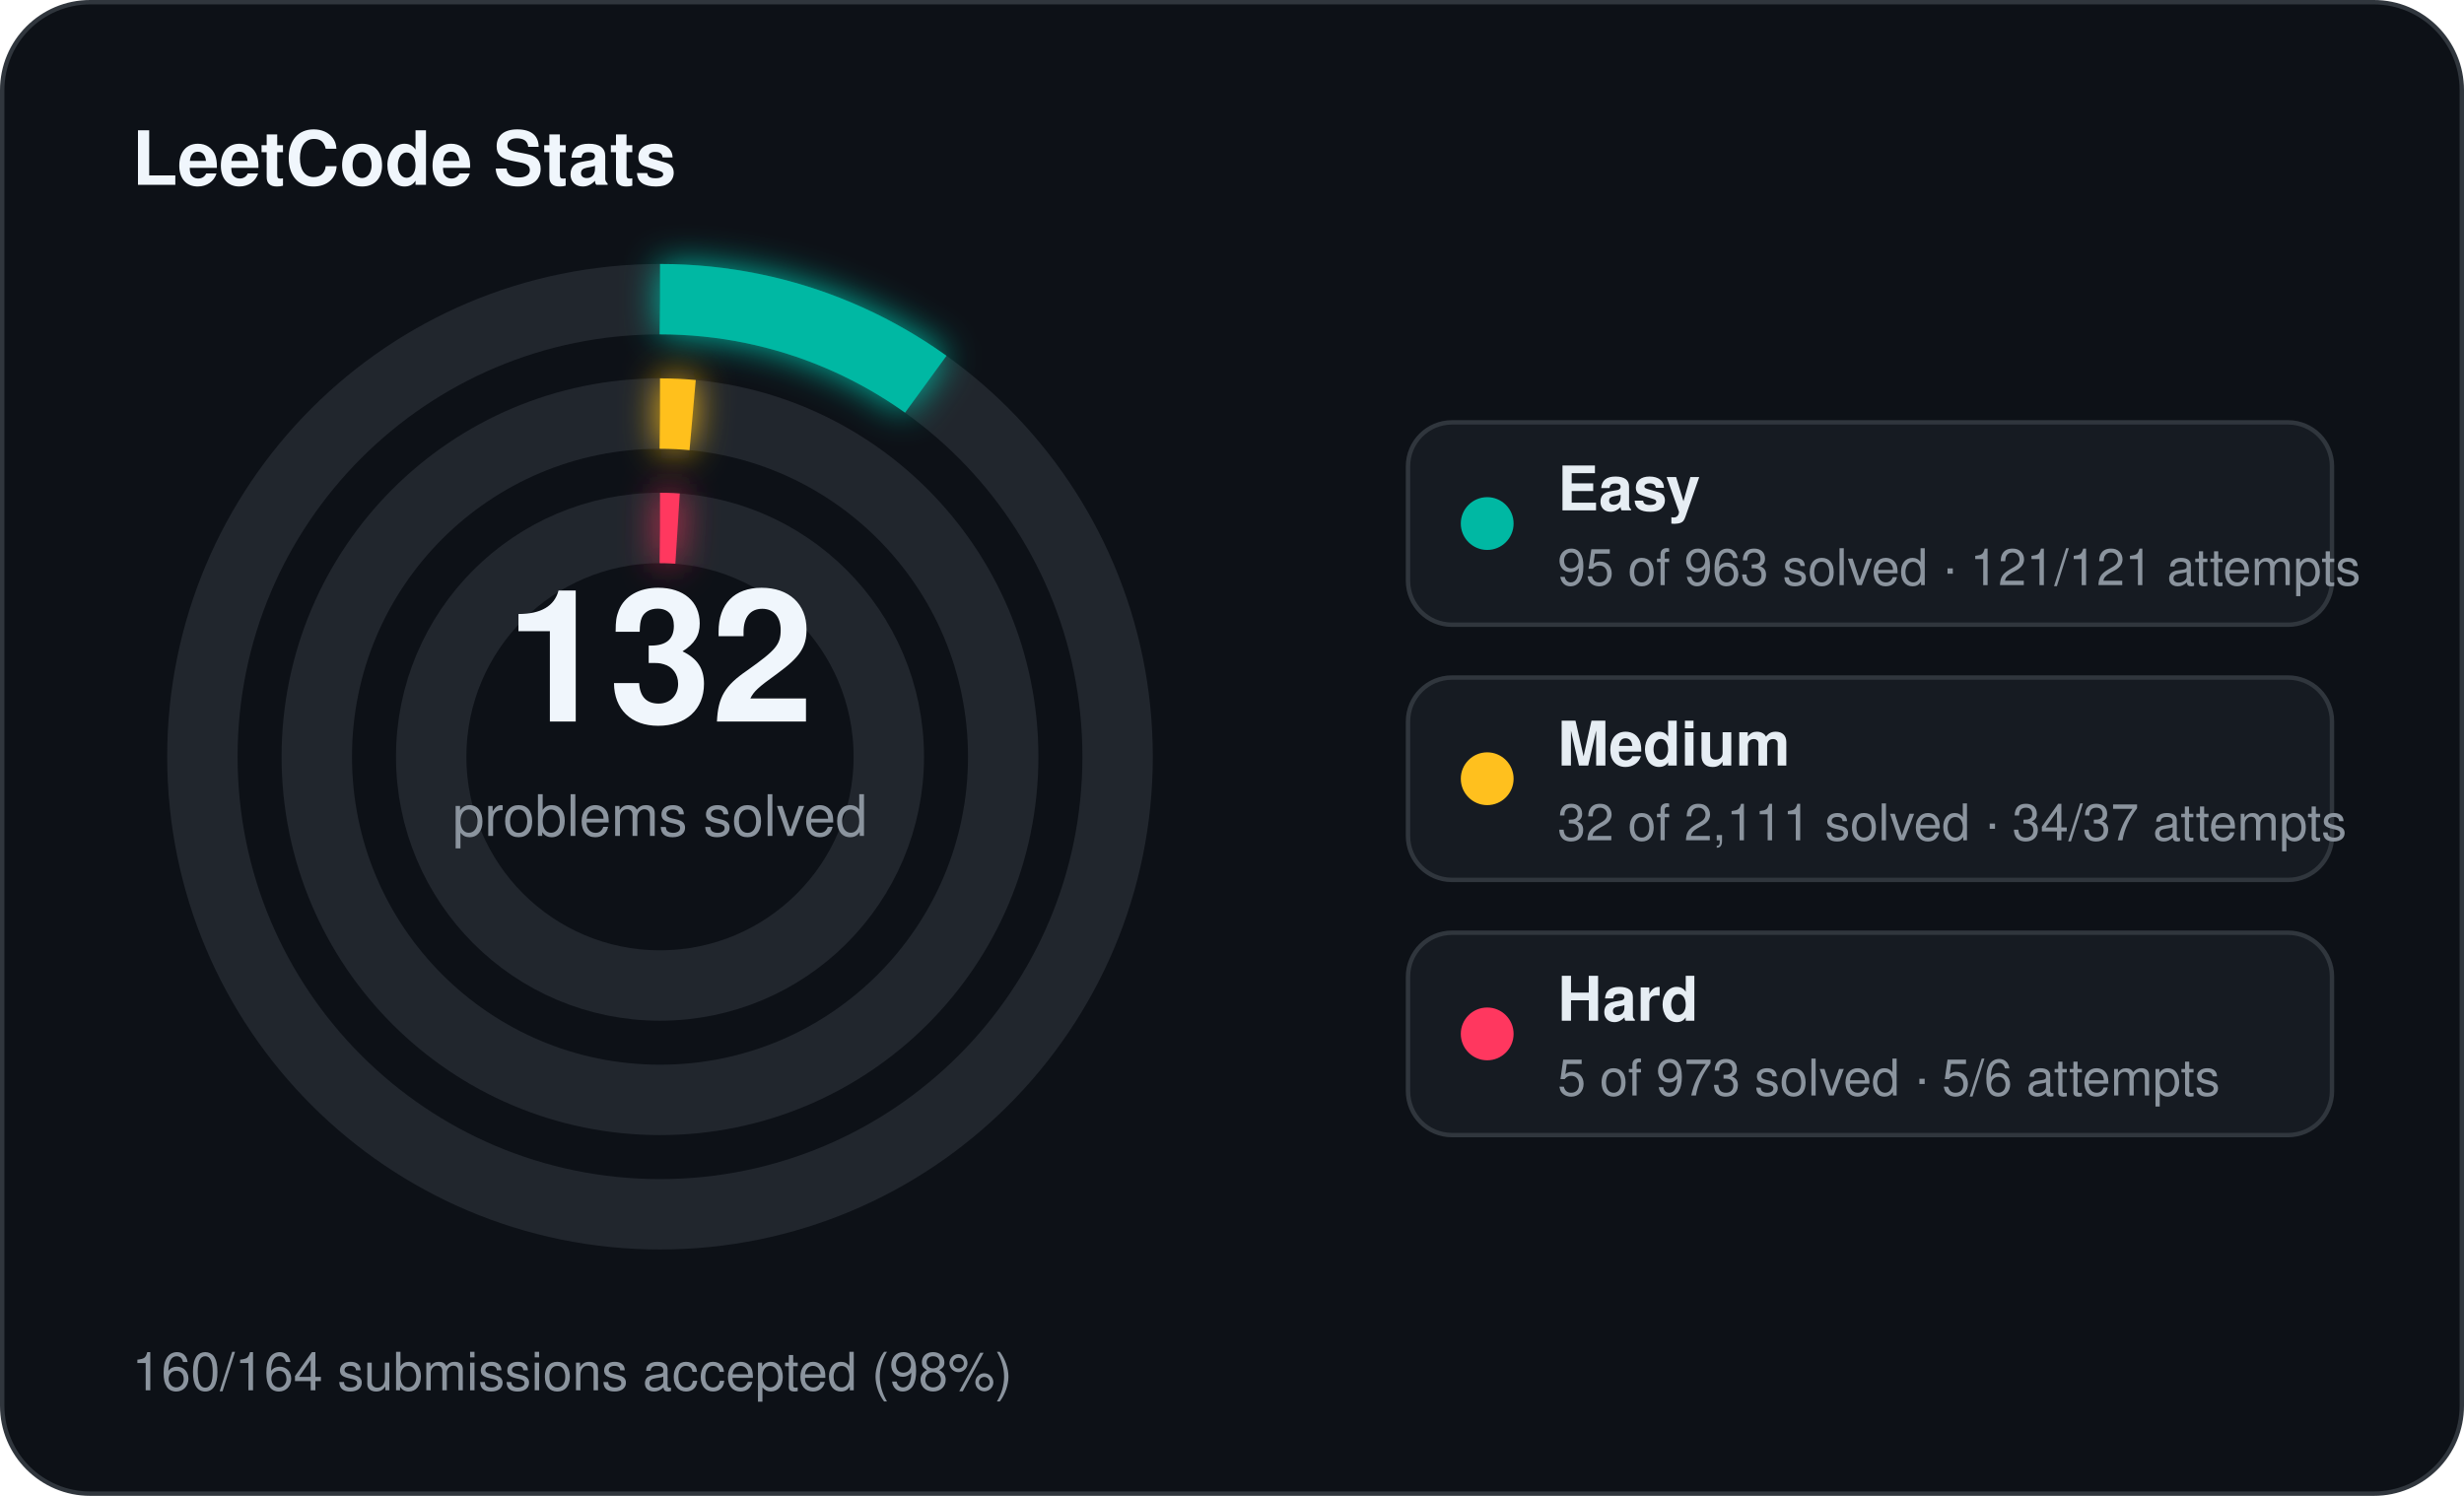
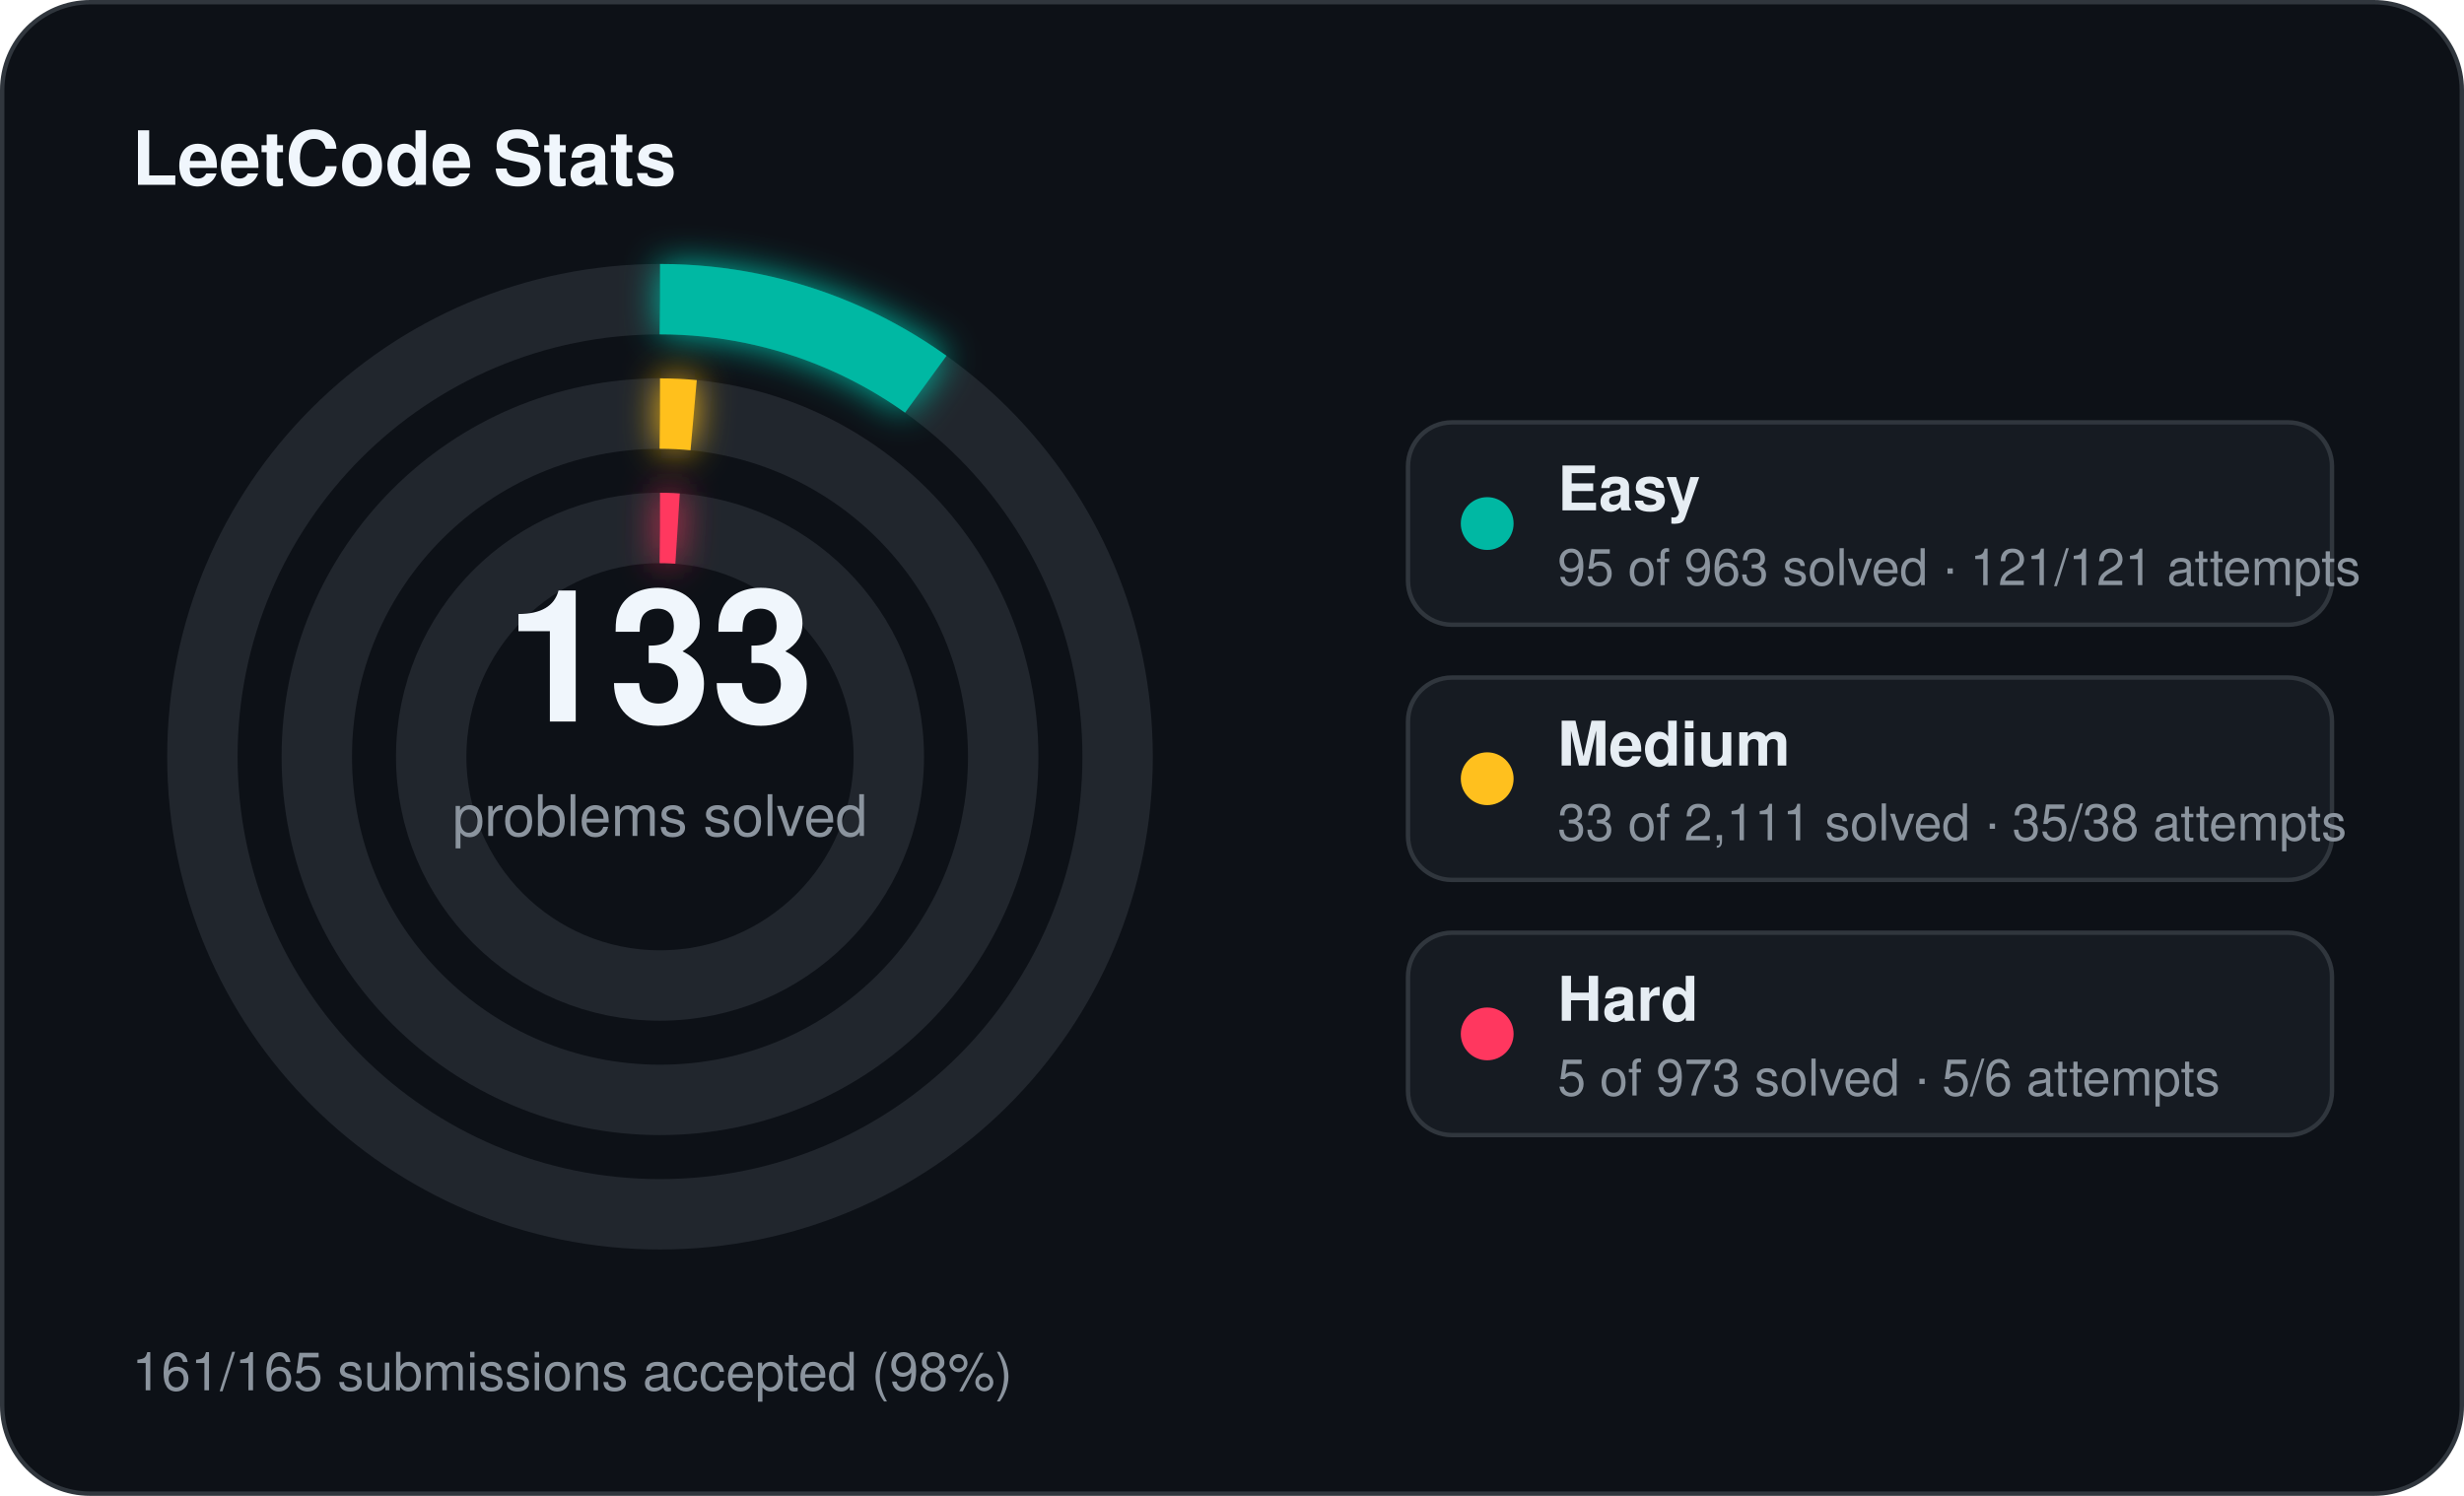
<svg xmlns="http://www.w3.org/2000/svg" width="560" height="340" viewBox="0 0 560 340">
  <defs>
    <filter id="stats-glow" x="-60%" y="-60%" width="220%" height="220%">
      <feGaussianBlur stdDeviation="4" result="blur" />
      <feMerge>
        <feMergeNode in="blur" />
        <feMergeNode in="SourceGraphic" />
      </feMerge>
    </filter>
  </defs>
  <rect x="0.5" y="0.5" width="559" height="339" rx="20" fill="#0d1117" stroke="#30363d" stroke-width="1" />
  <text x="30" y="42" fill="#f0f6fc" font-family="Segoe UI, Helvetica, Arial, sans-serif" font-size="17" font-weight="700">LeetCode Stats</text>
  <circle cx="150" cy="172" r="104" fill="none" stroke="#21262d" stroke-width="16" />
  <circle cx="150" cy="172" r="104" fill="none" stroke="#00b8a3" stroke-width="16" stroke-linecap="butt" stroke-dasharray="64.46 653.45" transform="rotate(-90 150 172)" filter="url(#stats-glow)" />
  <circle cx="150" cy="172" r="78" fill="none" stroke="#21262d" stroke-width="16" />
-   <circle cx="150" cy="172" r="78" fill="none" stroke="#ffc01e" stroke-width="16" stroke-linecap="butt" stroke-dasharray="7.43 490.09" transform="rotate(-90 150 172)" filter="url(#stats-glow)" />
+   <circle cx="150" cy="172" r="78" fill="none" stroke="#ffc01e" stroke-width="16" stroke-linecap="butt" stroke-dasharray="7.66 490.09" transform="rotate(-90 150 172)" filter="url(#stats-glow)" />
  <circle cx="150" cy="172" r="52" fill="none" stroke="#21262d" stroke-width="16" />
  <circle cx="150" cy="172" r="52" fill="none" stroke="#ff375f" stroke-width="16" stroke-linecap="butt" stroke-dasharray="4.00 326.73" transform="rotate(-90 150 172)" filter="url(#stats-glow)" />
-   <text x="150" y="164" text-anchor="middle" fill="#f0f6fc" font-family="Segoe UI, Helvetica, Arial, sans-serif" font-size="42" font-weight="700">132</text>
+   <text x="150" y="164" text-anchor="middle" fill="#f0f6fc" font-family="Segoe UI, Helvetica, Arial, sans-serif" font-size="42" font-weight="700">133</text>
  <text x="150" y="190" text-anchor="middle" fill="#8b949e" font-family="Segoe UI, Helvetica, Arial, sans-serif" font-size="13">problems solved</text>
  <rect x="320" y="96" width="210" height="46" rx="10" fill="#161b22" stroke="#30363d" stroke-width="1" />
  <circle cx="338" cy="119" r="6" fill="#00b8a3" />
  <text x="354" y="116" fill="#e6edf3" font-family="Segoe UI, Helvetica, Arial, sans-serif" font-size="14" font-weight="600">Easy</text>
  <text x="354" y="133" fill="#8b949e" font-family="Segoe UI, Helvetica, Arial, sans-serif" font-size="11.5">95 of 963 solved · 121/121 attempts</text>
  <rect x="320" y="154" width="210" height="46" rx="10" fill="#161b22" stroke="#30363d" stroke-width="1" />
  <circle cx="338" cy="177" r="6" fill="#ffc01e" />
  <text x="354" y="174" fill="#e6edf3" font-family="Segoe UI, Helvetica, Arial, sans-serif" font-size="14" font-weight="600">Medium</text>
-   <text x="354" y="191" fill="#8b949e" font-family="Segoe UI, Helvetica, Arial, sans-serif" font-size="11.5">32 of 2,111 solved · 34/37 attempts</text>
+   <text x="354" y="191" fill="#8b949e" font-family="Segoe UI, Helvetica, Arial, sans-serif" font-size="11.5">33 of 2,111 solved · 35/38 attempts</text>
  <rect x="320" y="212" width="210" height="46" rx="10" fill="#161b22" stroke="#30363d" stroke-width="1" />
  <circle cx="338" cy="235" r="6" fill="#ff375f" />
  <text x="354" y="232" fill="#e6edf3" font-family="Segoe UI, Helvetica, Arial, sans-serif" font-size="14" font-weight="600">Hard</text>
  <text x="354" y="249" fill="#8b949e" font-family="Segoe UI, Helvetica, Arial, sans-serif" font-size="11.5">5 of 973 solved · 5/6 attempts</text>
-   <text x="30" y="316" fill="#8b949e" font-family="Segoe UI, Helvetica, Arial, sans-serif" font-size="12">160/164 submissions accepted (98%)</text>
+   <text x="30" y="316" fill="#8b949e" font-family="Segoe UI, Helvetica, Arial, sans-serif" font-size="12">161/165 submissions accepted (98%)</text>
</svg>
